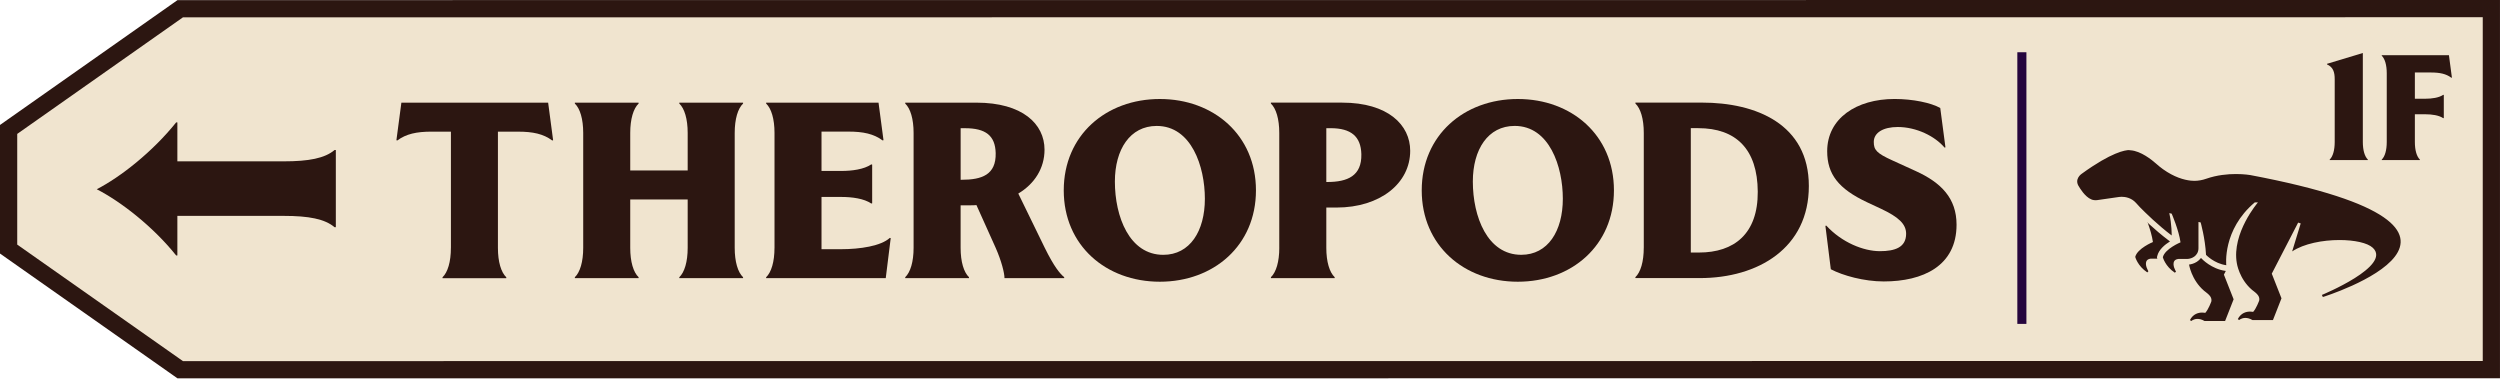
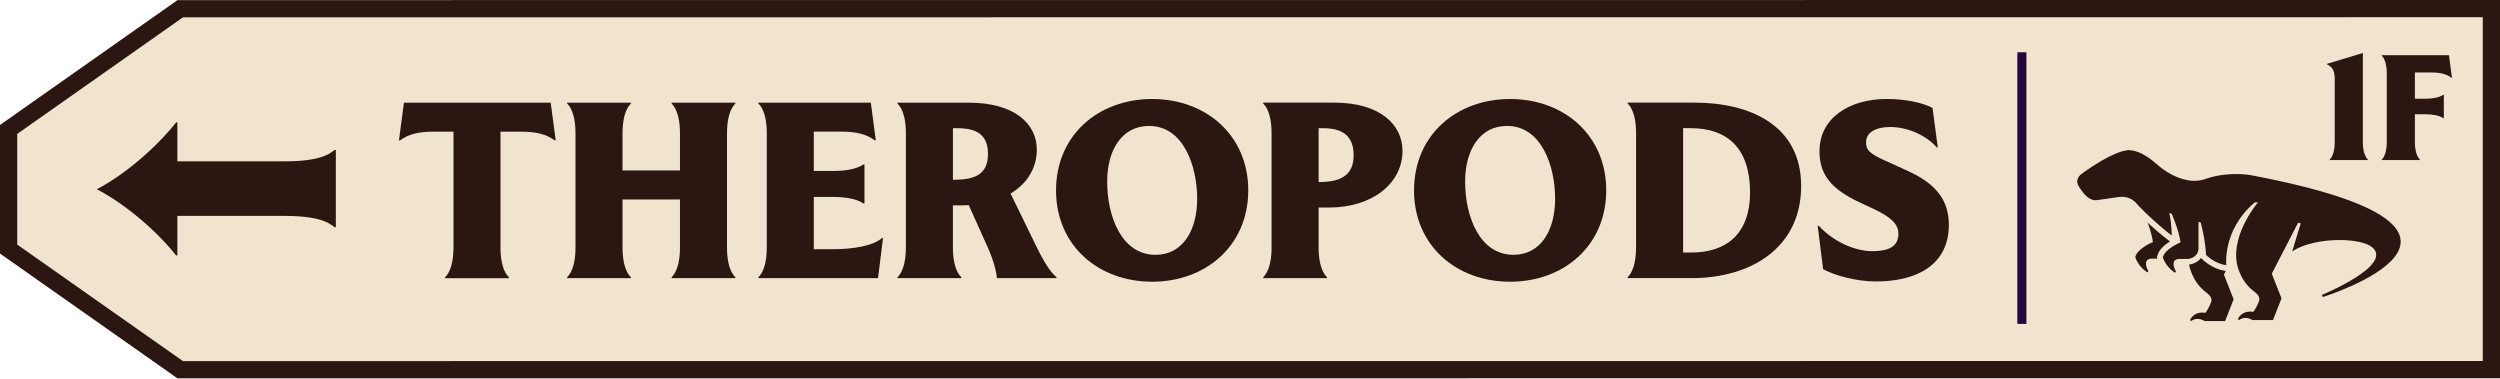
- <svg xmlns="http://www.w3.org/2000/svg" id="Layer_1" version="1.1" viewBox="0 0 1101.53 166.71">
+ <svg xmlns="http://www.w3.org/2000/svg" id="Layer_1" version="1.1" viewBox="0 0 1101.52 166.71">
  <defs>
    <style>
      .st0 {
        fill: #f0e4cf;
      }

      .st1 {
        fill: #2c1611;
      }

      .st2 {
        fill: #25053d;
      }
    </style>
  </defs>
  <g>
    <polygon class="st0" points="79.42 162.91 3.8 109.74 3.8 57.02 79.41 3.85 1097.73 3.79 1097.74 162.86 80.62 162.91 79.42 162.91" />
-     <path class="st1" d="M1093.93,7.59v151.47s-1013.32.05-1013.32.05L7.59,107.77v-48.77S80.61,7.64,80.61,7.64l1013.32-.05M1101.52,0h-7.59S80.61.05,80.61.05h-2.4l-1.96,1.38L3.22,52.79l-3.22,2.27v3.94s0,48.77,0,48.77v3.94l3.22,2.27,73.03,51.35,1.96,1.38h2.4s1013.32-.05,1013.32-.05h7.59V7.59s0-7.59,0-7.59h0Z" />
+     <path class="st1" d="M1093.93,7.59v151.47l-1013.32.05L7.59,107.77v-48.77L80.61,7.64l1013.32-.05M1101.52,0h-7.59L80.61.05h-2.4l-1.96,1.38L3.22,52.79l-3.22,2.27v56.65l3.22,2.27,73.03,51.35,1.96,1.38h2.4l1013.32-.05h7.59V0h0Z" />
  </g>
  <rect class="st2" x="888.86" y="23.02" width="4" height="119.69" />
-   <path class="st1" d="M78.15,112.55h-.54c-10.27-12.83-24.45-23.77-34.98-29.17,10.53-5.4,24.71-16.61,34.98-29.44h.54v17.15h46.86c11.07,0,18.1-1.35,22.42-5h.54v34.03s-.54,0-.54,0c-4.32-3.65-11.34-5-22.42-5h-46.86s0,17.42,0,17.42Z" />
+   <path class="st1" d="M78.15,112.55h-.54c-10.27-12.83-24.45-23.77-34.98-29.17,10.53-5.4,24.71-16.61,34.98-29.44h.54v17.15h46.86c11.07,0,18.1-1.35,22.42-5h.54v34.03h-.54c-4.32-3.65-11.34-5-22.42-5h-46.86v17.42h0Z" />
  <g>
-     <path class="st1" d="M198.68,109.21v-51.21s-8.47,0-8.47,0c-6.68,0-11.26,1-15.15,3.89l-.4-.1,2.19-16.54h64.67s2.19,16.54,2.19,16.54l-.4.1c-3.89-2.89-8.47-3.89-15.15-3.88h-8.77v51.21c0,6.18,1.4,10.76,3.69,12.95v.4h-28.1s0-.4,0-.4c2.29-2.19,3.69-6.78,3.69-12.95Z" />
-     <path class="st1" d="M256.97,109.2v-50.62c0-6.18-1.4-10.76-3.69-12.95v-.4h28.1s0,.4,0,.4c-2.29,2.19-3.69,6.78-3.69,12.95v16.54s25.31,0,25.31,0v-16.54c0-6.18-1.4-10.76-3.69-12.95v-.4h28.1s0,.4,0,.4c-2.29,2.19-3.69,6.78-3.69,12.95v50.62c0,6.18,1.4,10.76,3.69,12.95v.4h-28.1s0-.4,0-.4c2.29-2.19,3.69-6.78,3.69-12.95v-21.32s-25.31,0-25.31,0v21.32c0,6.18,1.4,10.76,3.69,12.95v.4h-28.1s0-.4,0-.4c2.29-2.19,3.69-6.78,3.69-12.95Z" />
-     <path class="st1" d="M341.26,109.2v-50.62c0-6.18-1.4-10.76-3.69-12.95v-.4h49.52s2.19,16.54,2.19,16.54l-.4.1c-3.89-2.89-8.47-3.89-15.15-3.89h-11.76s0,17.34,0,17.34h8.77c4.68,0,9.96-.7,13.15-2.89l.4.1v17.04l-.4.1c-3.19-2.19-8.47-2.89-13.15-2.89h-8.77v23.02h8.57c8.47,0,17.64-1.4,21.52-4.98l.4.1-2.19,17.64h-52.71s0-.4,0-.4c2.29-2.19,3.69-6.78,3.69-12.95Z" />
-     <path class="st1" d="M402.54,109.2v-50.62c0-6.18-1.4-10.76-3.69-12.95v-.4h31.39c20.23,0,29.99,9.36,29.99,20.72,0,8.17-4.38,15.05-11.56,19.33l11.66,23.91c4.19,8.47,6.68,11.36,8.57,12.95v.4h-26.31c0-2.19-1.29-7.47-3.89-13.35l-8.47-18.83c-.9.1-1.59.1-2.49.1h-4.48v18.73c0,6.18,1.4,10.76,3.69,12.95v.4h-28.1s0-.4,0-.4c2.29-2.19,3.69-6.78,3.69-12.95ZM438.71,67.45c-.2-7.77-4.48-10.96-13.55-10.96h-1.89v22.72h.4c8.97,0,15.25-2.19,15.04-11.76Z" />
-     <path class="st1" d="M468.7,83.88c0-24.31,18.63-40.26,42.34-40.26,23.71,0,42.35,15.94,42.35,40.25s-18.63,40.25-42.34,40.26c-23.71,0-42.35-15.94-42.35-40.25ZM530.88,87.57c0-14.15-5.88-32.08-21.22-32.08-11.76,0-18.43,10.36-18.43,24.51,0,15.44,6.38,32.28,21.32,32.28,11.76,0,18.33-10.46,18.33-24.71Z" />
-     <path class="st1" d="M563.66,109.19v-50.62c0-6.18-1.4-10.76-3.69-12.95v-.4h31.39c20.23,0,29.99,9.86,29.99,21.22,0,14.35-13.25,25.01-32.48,25.01h-4.48v17.74c0,6.18,1.4,10.76,3.69,12.95v.4h-28.1s0-.4,0-.4c2.29-2.19,3.69-6.78,3.69-12.95ZM599.83,67.94c-.2-7.77-4.48-11.46-13.55-11.46h-1.89v23.71h.4c8.97,0,15.25-2.69,15.04-12.26Z" />
-     <path class="st1" d="M626.43,83.88c0-24.31,18.63-40.26,42.34-40.26s42.35,15.94,42.35,40.25-18.63,40.25-42.34,40.26-42.35-15.94-42.35-40.25ZM688.6,87.56c0-14.15-5.88-32.08-21.22-32.08-11.76,0-18.43,10.36-18.43,24.51,0,15.44,6.38,32.28,21.32,32.28,11.76,0,18.33-10.46,18.33-24.71Z" />
-     <path class="st1" d="M724.27,109.18v-50.62c0-6.18-1.4-10.76-3.69-12.95v-.4h29.39c23.71,0,47.03,9.46,47.03,36.76,0,27.3-22.32,40.55-48.03,40.56h-28.4s0-.4,0-.4c2.29-2.19,3.69-6.78,3.69-12.95ZM774.49,84.47c-.1-18.73-9.57-28-26.21-28h-3.29v54.8h3.59c15.54,0,26.01-8.27,25.91-26.8Z" />
-     <path class="st1" d="M806.68,118.64l-2.39-19.13.4-.1c6.88,7.47,16.44,11.26,23.61,11.26,6.68,0,11.56-1.69,11.56-7.67,0-4.28-3.29-7.37-11.16-11.06l-5.98-2.79c-12.75-5.98-17.64-12.45-17.64-22.52,0-14.45,12.85-23.02,29.69-23.02,8.07,0,16.14,1.69,20.13,3.98l2.29,17.34-.4.1c-4.18-4.98-12.35-9.07-20.62-9.07-6.38,0-10.56,2.49-10.56,6.58,0,3.49,1.2,4.98,8.27,8.17l10.26,4.68c11.16,5.08,17.94,11.96,17.94,23.61,0,18.23-14.85,25.01-32.08,25.01-8.67,0-18.04-2.59-23.32-5.38Z" />
+     <path class="st1" d="M199.81,109.21v-51.21h-8.47c-6.68,0-11.26,1-15.15,3.89l-.4-.1,2.19-16.54h64.67l2.19,16.54-.4.1c-3.89-2.89-8.47-3.89-15.15-3.88h-8.77v51.21c0,6.18,1.4,10.76,3.69,12.95v.4h-28.1v-.4c2.29-2.19,3.69-6.78,3.69-12.95h0Z" />
+     <path class="st1" d="M253.57,109.2v-50.62c0-6.18-1.4-10.76-3.69-12.95v-.4h28.1v.4c-2.29,2.19-3.69,6.78-3.69,12.95v16.54h25.31v-16.54c0-6.18-1.4-10.76-3.69-12.95v-.4h28.1v.4c-2.29,2.19-3.69,6.78-3.69,12.95v50.62c0,6.18,1.4,10.76,3.69,12.95v.4h-28.1v-.4c2.29-2.19,3.69-6.78,3.69-12.95v-21.32h-25.31v21.32c0,6.18,1.4,10.76,3.69,12.95v.4h-28.1v-.4c2.29-2.19,3.69-6.78,3.69-12.95Z" />
+     <path class="st1" d="M337.86,109.2v-50.62c0-6.18-1.4-10.76-3.69-12.95v-.4h49.52l2.19,16.54-.4.1c-3.89-2.89-8.47-3.89-15.15-3.89h-11.76v17.34h8.77c4.68,0,9.96-.7,13.15-2.89l.4.1v17.04l-.4.1c-3.19-2.19-8.47-2.89-13.15-2.89h-8.77v23.02h8.57c8.47,0,17.64-1.4,21.52-4.98l.4.1-2.19,17.64h-52.71v-.4c2.29-2.19,3.69-6.78,3.69-12.95h.01Z" />
+     <path class="st1" d="M399.14,109.2v-50.62c0-6.18-1.4-10.76-3.69-12.95v-.4h31.39c20.23,0,29.99,9.36,29.99,20.72,0,8.17-4.38,15.05-11.56,19.33l11.66,23.91c4.19,8.47,6.68,11.36,8.57,12.95v.4h-26.31c0-2.19-1.29-7.47-3.89-13.35l-8.47-18.83c-.9.1-1.59.1-2.49.1h-4.48v18.73c0,6.18,1.4,10.76,3.69,12.95v.4h-28.1v-.4c2.29-2.19,3.69-6.78,3.69-12.95h0ZM435.31,67.45c-.2-7.77-4.48-10.96-13.55-10.96h-1.89v22.72h.4c8.97,0,15.25-2.19,15.04-11.76Z" />
+     <path class="st1" d="M465.3,83.88c0-24.31,18.63-40.26,42.34-40.26s42.35,15.94,42.35,40.25-18.63,40.25-42.34,40.26c-23.71,0-42.35-15.94-42.35-40.25ZM527.48,87.57c0-14.15-5.88-32.08-21.22-32.08-11.76,0-18.43,10.36-18.43,24.51,0,15.44,6.38,32.28,21.32,32.28,11.76,0,18.33-10.46,18.33-24.71Z" />
+     <path class="st1" d="M560.26,109.19v-50.62c0-6.18-1.4-10.76-3.69-12.95v-.4h31.39c20.23,0,29.99,9.86,29.99,21.22,0,14.35-13.25,25.01-32.48,25.01h-4.48v17.74c0,6.18,1.4,10.76,3.69,12.95v.4h-28.1v-.4c2.29-2.19,3.69-6.78,3.69-12.95h-.01ZM596.43,67.94c-.2-7.77-4.48-11.46-13.55-11.46h-1.89v23.71h.4c8.97,0,15.25-2.69,15.04-12.26h0Z" />
+     <path class="st1" d="M623.03,83.88c0-24.31,18.63-40.26,42.34-40.26s42.35,15.94,42.35,40.25-18.63,40.25-42.34,40.26-42.35-15.94-42.35-40.25ZM685.2,87.56c0-14.15-5.88-32.08-21.22-32.08-11.76,0-18.43,10.36-18.43,24.51,0,15.44,6.38,32.28,21.32,32.28,11.76,0,18.33-10.46,18.33-24.71h0Z" />
+     <path class="st1" d="M720.87,109.18v-50.62c0-6.18-1.4-10.76-3.69-12.95v-.4h29.39c23.71,0,47.03,9.46,47.03,36.76s-22.32,40.55-48.03,40.56h-28.4v-.4c2.29-2.19,3.69-6.78,3.69-12.95h.01ZM771.09,84.47c-.1-18.73-9.57-28-26.21-28h-3.29v54.8h3.59c15.54,0,26.01-8.27,25.91-26.8Z" />
+     <path class="st1" d="M803.28,118.64l-2.39-19.13.4-.1c6.88,7.47,16.44,11.26,23.61,11.26,6.68,0,11.56-1.69,11.56-7.67,0-4.28-3.29-7.37-11.16-11.06l-5.98-2.79c-12.75-5.98-17.64-12.45-17.64-22.52,0-14.45,12.85-23.02,29.69-23.02,8.07,0,16.14,1.69,20.13,3.98l2.29,17.34-.4.1c-4.18-4.98-12.35-9.07-20.62-9.07-6.38,0-10.56,2.49-10.56,6.58,0,3.49,1.2,4.98,8.27,8.17l10.26,4.68c11.16,5.08,17.94,11.96,17.94,23.61,0,18.23-14.85,25.01-32.08,25.01-8.67,0-18.04-2.59-23.32-5.38h0Z" />
  </g>
  <g>
-     <path class="st1" d="M1028.7,62.55v-27.58c0-3.22-.66-5.36-3.4-6.61v-.24l15.79-4.77v39.2c0,3.69.84,6.43,2.21,7.74v.24h-16.8s0-.24,0-.24c1.37-1.31,2.2-4.05,2.2-7.74Z" />
-     <path class="st1" d="M1051.63,62.55v-30.26c0-3.69-.84-6.43-2.21-7.74v-.24h29.61s1.31,9.89,1.31,9.89l-.24.06c-2.32-1.73-5.06-2.32-9.05-2.32h-7.03v11.56h4.65c2.8,0,5.96-.42,7.86-1.73l.24.06v10.19s-.24.06-.24.06c-1.91-1.31-5.06-1.73-7.86-1.73h-4.65v12.21c0,3.69.83,6.43,2.21,7.74v.24h-16.8s0-.24,0-.24c1.37-1.31,2.2-4.05,2.2-7.74Z" />
+     <path class="st1" d="M1028.7,62.55v-27.58c0-3.22-.66-5.36-3.4-6.61v-.24l15.79-4.77v39.2c0,3.69.84,6.43,2.21,7.74v.24h-16.8v-.24c1.37-1.31,2.2-4.05,2.2-7.74h0Z" />
+     <path class="st1" d="M1051.63,62.55v-30.26c0-3.69-.84-6.43-2.21-7.74v-.24h29.61l1.31,9.89-.24.06c-2.32-1.73-5.06-2.32-9.05-2.32h-7.03v11.56h4.65c2.8,0,5.96-.42,7.86-1.73l.24.06v10.19l-.24.06c-1.91-1.31-5.06-1.73-7.86-1.73h-4.65v12.21c0,3.69.83,6.43,2.21,7.74v.24h-16.8v-.24c1.37-1.31,2.2-4.05,2.2-7.74h0Z" />
  </g>
  <g>
    <g>
-       <path class="st1" d="M945.44,121.1c-4.67-3.09-5.8-7.39-5.85-7.57l-.08-.31.08-.31c.85-3.47,5.54-6.03,7.62-7.02-.89-4.97-3.62-11.31-3.65-11.38l-1.09-2.52,15.31,4.73v12.49c0,1.02-.23,1.98-.67,2.79-1.68,3.13-5.21,3.22-5.61,3.22h-3.85c-.21.03-.42.12-.54.2-.09.06-.13.1-.14.12-.48.71.15,2.39.73,3.3l.52.83-1.88,2.01-.89-.59Z" />
-       <path class="st0" d="M944.72,94.02l11.79,3.64v11.56c0,.76-.16,1.52-.52,2.19-1.36,2.52-4.36,2.55-4.5,2.55h-3.86c-.54.05-.93.22-1.2.38-.21.13-.39.29-.53.49-1.17,1.73.71,4.68.71,4.68l-.48.52c-4.32-2.85-5.32-6.83-5.32-6.83.91-3.72,7.79-6.56,7.79-6.56-.71-5.3-3.89-12.64-3.89-12.64M940.21,89.98l2.18,5.04c.03.06,2.38,5.53,3.38,10.17-2.53,1.3-6.55,3.88-7.42,7.42l-.15.61.15.61c.05.2,1.3,4.96,6.38,8.32l1.78,1.18,1.46-1.56.48-.52,1.34-1.43-1.06-1.66c-.31-.5-.58-1.2-.67-1.66h3.42c.47-.01,4.69-.12,6.72-3.9.54-1,.82-2.17.82-3.39v-11.56s0-1.87,0-1.87l-1.78-.55-11.79-3.64-5.25-1.62h0Z" />
+       <path class="st1" d="M945.44,121.1c-4.67-3.09-5.8-7.39-5.85-7.57l-.08-.31.08-.31c.85-3.47,5.54-6.03,7.62-7.02-.89-4.97-3.62-11.31-3.65-11.38l-1.09-2.52,15.31,4.73v12.49c0,1.02-.23,1.98-.67,2.79-1.68,3.13-5.21,3.22-5.61,3.22h-3.85c-.21.03-.42.12-.54.2-.09.06-.13.1-.14.12-.48.71.15,2.39.73,3.3l.52.83-1.88,2.01-.89-.59h-.01Z" />
+       <path class="st0" d="M944.72,94.02l11.79,3.64v11.56c0,.76-.16,1.52-.52,2.19-1.36,2.52-4.36,2.55-4.5,2.55h-3.86c-.54.05-.93.22-1.2.38-.21.13-.39.29-.53.49-1.17,1.73.71,4.68.71,4.68l-.48.52c-4.32-2.85-5.32-6.83-5.32-6.83.91-3.72,7.79-6.56,7.79-6.56-.71-5.3-3.89-12.64-3.89-12.64M940.21,89.98l2.18,5.04c.03.06,2.38,5.53,3.38,10.17-2.53,1.3-6.55,3.88-7.42,7.42l-.15.61.15.61c.05.2,1.3,4.96,6.38,8.32l1.78,1.18,1.46-1.56.48-.52,1.34-1.43-1.06-1.66c-.31-.5-.58-1.2-.67-1.66h3.42c.47-.01,4.69-.12,6.72-3.9.54-1,.82-2.17.82-3.39v-13.43l-1.78-.55-11.79-3.64-5.25-1.62h0Z" />
    </g>
    <g>
-       <path class="st1" d="M964.76,142.47l-1.49-1.05.5-.98c1.78-3.48,4.84-4,6.51-4,.32,0,.61.02.85.04.84-1.18,1.67-3.16,1.98-3.99,0-.05.01-.09.02-.14.03-.38-.1-.78-.36-1.13-.45-.6-1.13-1.14-1.49-1.41-.3-.22-.6-.45-.88-.69-6.03-5.13-7.12-12.29-7.16-12.6-2.39-13.61,9.1-27.19,9.59-27.76l.64-.75,19.75,9.92-11.94,23.12,4.25,10.78-4.26,10.84h-10.24s-.3-.17-.3-.17c-.87-.51-1.7-.76-2.49-.76-1.18,0-1.87.59-1.9.61l-.75.65-.83-.56Z" />
-       <path class="st0" d="M973.78,89.61l17.72,8.9-11.62,22.5,4.28,10.86-3.76,9.58h-9.03c-1.2-.7-2.25-.94-3.12-.94-1.74,0-2.75.94-2.75.94l-.59-.42c1.44-2.81,3.86-3.31,5.38-3.31.81,0,1.37.14,1.37.14,1.39-1.47,2.67-4.99,2.67-4.99.03-.13.05-.27.06-.4.06-.71-.18-1.42-.61-1.99-.55-.73-1.32-1.35-1.75-1.67-.28-.21-.55-.41-.82-.63-5.74-4.88-6.73-11.81-6.73-11.81-2.32-13.22,9.3-26.75,9.3-26.75M973.14,86.46l-1.29,1.5c-.51.59-12.34,14.59-9.87,28.81.11.72,1.39,8.06,7.59,13.33.32.27.63.5.95.74.51.38.97.81,1.23,1.15.06.08.1.17.1.23-.34.88-.87,2.08-1.39,2.97-.06,0-.12,0-.19,0-3.33,0-6.11,1.71-7.64,4.68l-1,1.95,1.79,1.27.59.42,1.82,1.28,1.34-1.46c.12-.08.49-.29,1.06-.29s1.18.2,1.85.59l.59.35h.69s9.03,0,9.03,0h1.72l.63-1.6,3.76-9.58.36-.93-.37-.93-3.86-9.79,11.09-21.48,1.17-2.27-2.29-1.15-17.72-8.9-1.77-.89h0Z" />
+       <path class="st1" d="M964.76,142.47l-1.49-1.05.5-.98c1.78-3.48,4.84-4,6.51-4,.32,0,.61.02.85.04.84-1.18,1.67-3.16,1.98-3.99,0-.05.01-.09.02-.14.03-.38-.1-.78-.36-1.13-.45-.6-1.13-1.14-1.49-1.41-.3-.22-.6-.45-.88-.69-6.03-5.13-7.12-12.29-7.16-12.6-2.39-13.61,9.1-27.19,9.59-27.76l.64-.75,19.75,9.92-11.94,23.12,4.25,10.78-4.26,10.84h-10.24l-.3-.17c-.87-.51-1.7-.76-2.49-.76-1.18,0-1.87.59-1.9.61l-.75.65-.83-.56v.03Z" />
+       <path class="st0" d="M973.78,89.61l17.72,8.9-11.62,22.5,4.28,10.86-3.76,9.58h-9.03c-1.2-.7-2.25-.94-3.12-.94-1.74,0-2.75.94-2.75.94l-.59-.42c1.44-2.81,3.86-3.31,5.38-3.31.81,0,1.37.14,1.37.14,1.39-1.47,2.67-4.99,2.67-4.99.03-.13.05-.27.06-.4.06-.71-.18-1.42-.61-1.99-.55-.73-1.32-1.35-1.75-1.67-.28-.21-.55-.41-.82-.63-5.74-4.88-6.73-11.81-6.73-11.81-2.32-13.22,9.3-26.75,9.3-26.75M973.14,86.46l-1.29,1.5c-.51.59-12.34,14.59-9.87,28.81.11.72,1.39,8.06,7.59,13.33.32.27.63.5.95.74.51.38.97.81,1.23,1.15.06.08.1.17.1.23-.34.88-.87,2.08-1.39,2.97h-.19c-3.33,0-6.11,1.71-7.64,4.68l-1,1.95,1.79,1.27.59.42,1.82,1.28,1.34-1.46c.12-.08.49-.29,1.06-.29s1.18.2,1.85.59l.59.35h11.44l.63-1.6,3.76-9.58.36-.93-.37-.93-3.86-9.79,11.09-21.48,1.17-2.27-2.29-1.15-17.72-8.9-1.77-.89h.03Z" />
    </g>
    <g>
-       <path class="st1" d="M985.85,142.06l-1.49-1.05.5-.98c1.78-3.48,4.84-3.99,6.51-3.99.32,0,.61.02.85.04.84-1.18,1.67-3.15,1.98-3.99,0-.05.01-.09.02-.14.03-.38-.1-.78-.36-1.13-.45-.6-1.13-1.14-1.49-1.41-.3-.22-.6-.45-.88-.69-6.03-5.13-7.12-12.29-7.17-12.6-1.31-7.46,1.55-14.91,4.48-20.21-7.69,10.17-6.63,20.68-6.61,20.81l.18,1.62-1.62-.23c-5.75-.81-9.52-4.79-9.68-4.96l-.31-.34-.02-.46c-.13-2.47-.44-4.9-.8-7.02v4.03c0,1.01-.23,1.98-.67,2.79-1.68,3.13-5.21,3.22-5.61,3.22h-3.85c-.22.03-.42.12-.54.2-.09.06-.13.11-.14.12-.48.71.15,2.39.73,3.3l.52.83-1.88,2.01-.89-.59c-4.67-3.09-5.8-7.39-5.85-7.57l-.08-.31.08-.31c.85-3.47,5.54-6.03,7.62-7.02-.29-1.63-.78-3.4-1.31-5.06.1,1.63.09,2.72.08,2.81l-.04,2.49-1.99-1.5c-5.91-4.47-11.38-9.78-14.11-12.55-.51-.51-.99-1.05-1.47-1.59l-.34-.38c-1.78-1.98-4.13-2.27-5.38-2.27-.54,0-.88.05-.88.06l-9.75,1.41c-.32.04-.61.06-.87.06-1.22,0-2.08-.35-2.35-.47-3.13-1.24-5.53-5.27-5.93-5.97-.9-1.28-1.23-2.6-.99-3.93.4-2.16,2.19-3.41,2.39-3.54,13.31-9.67,19.65-10.72,21.76-10.72.32,0,.54.02.68.04,4.9.34,9.99,4.43,11.96,6.18,1.09.97,2.03,1.73,2.95,2.39,3.9,2.78,7.83,4.4,11.67,4.81.45.05.91.07,1.37.07,1.6,0,3.24-.29,4.86-.86,4.06-1.42,8.61-2.14,13.51-2.14,3.81,0,6.38.45,6.48.47,44.63,8.43,66.65,18.26,67.33,30.04.85,14.78-33.68,25.7-35.15,26.16l-1.06.33-1.45-3.12,1.22-.5c6.07-2.5,22.05-10.24,23.1-15.99.18-.99-.15-1.85-1.05-2.68-2-1.87-7.42-3.07-13.82-3.07-7.99,0-15.71,1.84-20.15,4.81l-2.95,1.97,2.62-8.58-7.97,15.43,4.25,10.78-4.26,10.84h-10.24s-.3-.17-.3-.17c-.87-.51-1.7-.76-2.49-.76-1.18,0-1.87.59-1.9.61l-.75.65-.83-.56Z" />
-       <path class="st0" d="M938.19,66.18c.36,0,.53.04.53.04,4.56.28,9.48,4.28,11.27,5.87.98.87,1.99,1.71,3.06,2.47,4.88,3.48,9.16,4.71,12.27,5.04.5.05,1.01.08,1.51.08,1.79,0,3.58-.33,5.28-.93,4.72-1.65,9.48-2.07,13.09-2.07s6.26.45,6.26.45c127.38,24.06,32.02,53.74,32.02,53.74l-.43-.92s30.99-12.76,22.44-20.77c-2.35-2.2-8.16-3.42-14.69-3.42-7.38,0-15.67,1.56-20.85,5.02l3.77-12.34-1.13-.36-11.62,22.5,4.28,10.86-3.76,9.58h-9.03c-1.2-.7-2.25-.94-3.12-.94-1.74,0-2.75.94-2.75.94l-.59-.42c1.44-2.81,3.86-3.31,5.38-3.31.81,0,1.37.14,1.37.14,1.4-1.47,2.67-4.99,2.67-4.99.03-.13.05-.27.06-.4.06-.71-.18-1.42-.61-1.99-.55-.73-1.32-1.35-1.75-1.67-.28-.21-.55-.41-.82-.63-5.74-4.88-6.73-11.81-6.73-11.81-2.32-13.22,9.3-26.75,9.3-26.75h-1.4c-14.35,12.1-12.54,27.67-12.54,27.67-5.38-.76-8.93-4.57-8.93-4.57-.38-7.36-2.37-14.29-2.37-14.29l-.96-.2v11.56c0,.76-.16,1.52-.52,2.19-1.36,2.52-4.36,2.55-4.5,2.55h-3.86c-.54.05-.93.22-1.2.38-.21.13-.39.29-.53.49-1.17,1.73.71,4.68.71,4.68l-.48.52c-4.32-2.85-5.32-6.83-5.32-6.83.91-3.72,7.79-6.56,7.79-6.56-.71-5.3-3.89-12.64-3.89-12.64l-1.06-.24c1.13,4.98,1.06,9.85,1.06,9.85-5.99-4.52-11.57-9.99-13.97-12.43-.61-.62-1.18-1.27-1.76-1.92-2.1-2.33-4.83-2.69-6.32-2.69-.67,0-1.09.07-1.09.07l-9.72,1.4c-.24.03-.48.04-.69.04-1.13,0-1.84-.36-1.84-.36-2.93-1.13-5.37-5.49-5.37-5.49-2.44-3.42,1.03-5.74,1.03-5.74,13.3-9.66,19.35-10.51,21.05-10.51M938.19,63.65h0c-2.77,0-9.38,1.43-22.52,10.97-.43.3-2.41,1.8-2.87,4.33-.21,1.14-.17,2.89,1.16,4.83.51.89,3.08,5.08,6.51,6.46.41.18,1.43.57,2.84.57.34,0,.68-.02,1.02-.07l9.76-1.41h.04s.04-.01.04-.01h0s.26-.04.66-.04c1.04,0,2.99.24,4.44,1.85l.33.37c.48.54.98,1.09,1.51,1.63,2.75,2.79,8.27,8.15,14.25,12.67l.76.57c-2.31,1.44-4.92,3.62-5.6,6.39l-.15.61.15.61c.05.2,1.3,4.96,6.38,8.32l1.78,1.18,1.46-1.56.48-.52,1.34-1.43-1.06-1.66c-.31-.5-.58-1.2-.67-1.66h3.4s0-.01,0-.01c.43,0,4-.09,6.16-2.99l.34.36c.17.18,4.24,4.47,10.43,5.35l3.25.46-.1-.83c.88,2.78,2.82,7.19,6.94,10.69.32.27.63.5.95.74.51.38.97.81,1.23,1.15.06.08.1.17.1.23-.34.88-.87,2.08-1.39,2.97-.06,0-.12,0-.19,0-3.33,0-6.11,1.71-7.64,4.68l-1,1.95,1.79,1.27.59.42,1.82,1.28,1.34-1.46c.12-.08.49-.29,1.06-.29s1.18.2,1.85.59l.59.35h.69s9.03,0,9.03,0h1.72l.63-1.6,3.76-9.58.36-.93-.37-.93-3.86-9.79,2.17-4.2,5.44-3.64c4.24-2.84,11.69-4.6,19.45-4.6,6.93,0,11.5,1.37,12.96,2.73.75.7.73,1.16.67,1.53-.16.85-1.42,4.06-11.17,9.58-5.59,3.16-11.11,5.45-11.16,5.47l-2.45,1.01,1.12,2.4.43.92.93,2,2.11-.66c3.78-1.18,36.93-11.95,36.04-27.44-.35-6.07-5.57-11.44-15.97-16.42-11.22-5.37-28.84-10.35-52.37-14.79-.14-.02-2.81-.49-6.73-.49-5.05,0-9.73.74-13.93,2.21-1.49.52-2.99.79-4.44.79-.42,0-.83-.02-1.24-.07-2.5-.27-6.44-1.28-11.07-4.58-.88-.63-1.79-1.36-2.85-2.3-2.56-2.27-7.58-6.12-12.66-6.49-.2-.03-.47-.05-.81-.05h0Z" />
+       <path class="st1" d="M985.85,142.06l-1.49-1.05.5-.98c1.78-3.48,4.84-3.99,6.51-3.99.32,0,.61.02.85.04.84-1.18,1.67-3.15,1.98-3.99,0-.05.01-.09.02-.14.03-.38-.1-.78-.36-1.13-.45-.6-1.13-1.14-1.49-1.41-.3-.22-.6-.45-.88-.69-6.03-5.13-7.12-12.29-7.17-12.6-1.31-7.46,1.55-14.91,4.48-20.21-7.69,10.17-6.63,20.68-6.61,20.81l.18,1.62-1.62-.23c-5.75-.81-9.52-4.79-9.68-4.96l-.31-.34-.02-.46c-.13-2.47-.44-4.9-.8-7.02v4.03c0,1.01-.23,1.98-.67,2.79-1.68,3.13-5.21,3.22-5.61,3.22h-3.85c-.22.03-.42.12-.54.2-.09.06-.13.11-.14.12-.48.71.15,2.39.73,3.3l.52.83-1.88,2.01-.89-.59c-4.67-3.09-5.8-7.39-5.85-7.57l-.08-.31.08-.31c.85-3.47,5.54-6.03,7.62-7.02-.29-1.63-.78-3.4-1.31-5.06.1,1.63.09,2.72.08,2.81l-.04,2.49-1.99-1.5c-5.91-4.47-11.38-9.78-14.11-12.55-.51-.51-.99-1.05-1.47-1.59l-.34-.38c-1.78-1.98-4.13-2.27-5.38-2.27-.54,0-.88.05-.88.06l-9.75,1.41c-.32.04-.61.06-.87.06-1.22,0-2.08-.35-2.35-.47-3.13-1.24-5.53-5.27-5.93-5.97-.9-1.28-1.23-2.6-.99-3.93.4-2.16,2.19-3.41,2.39-3.54,13.31-9.67,19.65-10.72,21.76-10.72.32,0,.54.02.68.04,4.9.34,9.99,4.43,11.96,6.18,1.09.97,2.03,1.73,2.95,2.39,3.9,2.78,7.83,4.4,11.67,4.81.45.05.91.07,1.37.07,1.6,0,3.24-.29,4.86-.86,4.06-1.42,8.61-2.14,13.51-2.14,3.81,0,6.38.45,6.48.47,44.63,8.43,66.65,18.26,67.33,30.04.85,14.78-33.68,25.7-35.15,26.16l-1.06.33-1.45-3.12,1.22-.5c6.07-2.5,22.05-10.24,23.1-15.99.18-.99-.15-1.85-1.05-2.68-2-1.87-7.42-3.07-13.82-3.07-7.99,0-15.71,1.84-20.15,4.81l-2.95,1.97,2.62-8.58-7.97,15.43,4.25,10.78-4.26,10.84h-10.24l-.3-.17c-.87-.51-1.7-.76-2.49-.76-1.18,0-1.87.59-1.9.61l-.75.65-.83-.56.02.03Z" />
+       <path class="st0" d="M938.19,66.18c.36,0,.53.04.53.04,4.56.28,9.48,4.28,11.27,5.87.98.87,1.99,1.71,3.06,2.47,4.88,3.48,9.16,4.71,12.27,5.04.5.05,1.01.08,1.51.08,1.79,0,3.58-.33,5.28-.93,4.72-1.65,9.48-2.07,13.09-2.07s6.26.45,6.26.45c127.38,24.06,32.02,53.74,32.02,53.74l-.43-.92s30.99-12.76,22.44-20.77c-2.35-2.2-8.16-3.42-14.69-3.42-7.38,0-15.67,1.56-20.85,5.02l3.77-12.34-1.13-.36-11.62,22.5,4.28,10.86-3.76,9.58h-9.03c-1.2-.7-2.25-.94-3.12-.94-1.74,0-2.75.94-2.75.94l-.59-.42c1.44-2.81,3.86-3.31,5.38-3.31.81,0,1.37.14,1.37.14,1.4-1.47,2.67-4.99,2.67-4.99.03-.13.05-.27.06-.4.06-.71-.18-1.42-.61-1.99-.55-.73-1.32-1.35-1.75-1.67-.28-.21-.55-.41-.82-.63-5.74-4.88-6.73-11.81-6.73-11.81-2.32-13.22,9.3-26.75,9.3-26.75h-1.4c-14.35,12.1-12.54,27.67-12.54,27.67-5.38-.76-8.93-4.57-8.93-4.57-.38-7.36-2.37-14.29-2.37-14.29l-.96-.2v11.56c0,.76-.16,1.52-.52,2.19-1.36,2.52-4.36,2.55-4.5,2.55h-3.86c-.54.05-.93.22-1.2.38-.21.13-.39.29-.53.49-1.17,1.73.71,4.68.71,4.68l-.48.52c-4.32-2.85-5.32-6.83-5.32-6.83.91-3.72,7.79-6.56,7.79-6.56-.71-5.3-3.89-12.64-3.89-12.64l-1.06-.24c1.13,4.98,1.06,9.85,1.06,9.85-5.99-4.52-11.57-9.99-13.97-12.43-.61-.62-1.18-1.27-1.76-1.92-2.1-2.33-4.83-2.69-6.32-2.69-.67,0-1.09.07-1.09.07l-9.72,1.4c-.24.03-.48.04-.69.04-1.13,0-1.84-.36-1.84-.36-2.93-1.13-5.37-5.49-5.37-5.49-2.44-3.42,1.03-5.74,1.03-5.74,13.3-9.66,19.35-10.51,21.05-10.51M938.19,63.65h0c-2.77,0-9.38,1.43-22.52,10.97-.43.3-2.41,1.8-2.87,4.33-.21,1.14-.17,2.89,1.16,4.83.51.89,3.08,5.08,6.51,6.46.41.18,1.43.57,2.84.57.34,0,.68-.02,1.02-.07l9.76-1.41h.08s.26-.05.66-.05c1.04,0,2.99.24,4.44,1.85l.33.37c.48.54.98,1.09,1.51,1.63,2.75,2.79,8.27,8.15,14.25,12.67l.76.57c-2.31,1.44-4.92,3.62-5.6,6.39l-.15.61.15.61c.05.2,1.3,4.96,6.38,8.32l1.78,1.18,1.46-1.56.48-.52,1.34-1.43-1.06-1.66c-.31-.5-.58-1.2-.67-1.66h3.4c.43-.01,4-.1,6.16-3l.34.36c.17.18,4.24,4.47,10.43,5.35l3.25.46-.1-.83c.88,2.78,2.82,7.19,6.94,10.69.32.27.63.5.95.74.51.38.97.81,1.23,1.15.06.08.1.17.1.23-.34.88-.87,2.08-1.39,2.97h-.19c-3.33,0-6.11,1.71-7.64,4.68l-1,1.95,1.79,1.27.59.42,1.82,1.28,1.34-1.46c.12-.08.49-.29,1.06-.29s1.18.2,1.85.59l.59.35h11.44l.63-1.6,3.76-9.58.36-.93-.37-.93-3.86-9.79,2.17-4.2,5.44-3.64c4.24-2.84,11.69-4.6,19.45-4.6,6.93,0,11.5,1.37,12.96,2.73.75.7.73,1.16.67,1.53-.16.85-1.42,4.06-11.17,9.58-5.59,3.16-11.11,5.45-11.16,5.47l-2.45,1.01,1.12,2.4.43.92.93,2,2.11-.66c3.78-1.18,36.93-11.95,36.04-27.44-.35-6.07-5.57-11.44-15.97-16.42-11.22-5.37-28.84-10.35-52.37-14.79-.14-.02-2.81-.49-6.73-.49-5.05,0-9.73.74-13.93,2.21-1.49.52-2.99.79-4.44.79-.42,0-.83-.02-1.24-.07-2.5-.27-6.44-1.28-11.07-4.58-.88-.63-1.79-1.36-2.85-2.3-2.56-2.27-7.58-6.12-12.66-6.49-.2-.03-.47-.05-.81-.05h0Z" />
    </g>
  </g>
</svg>
